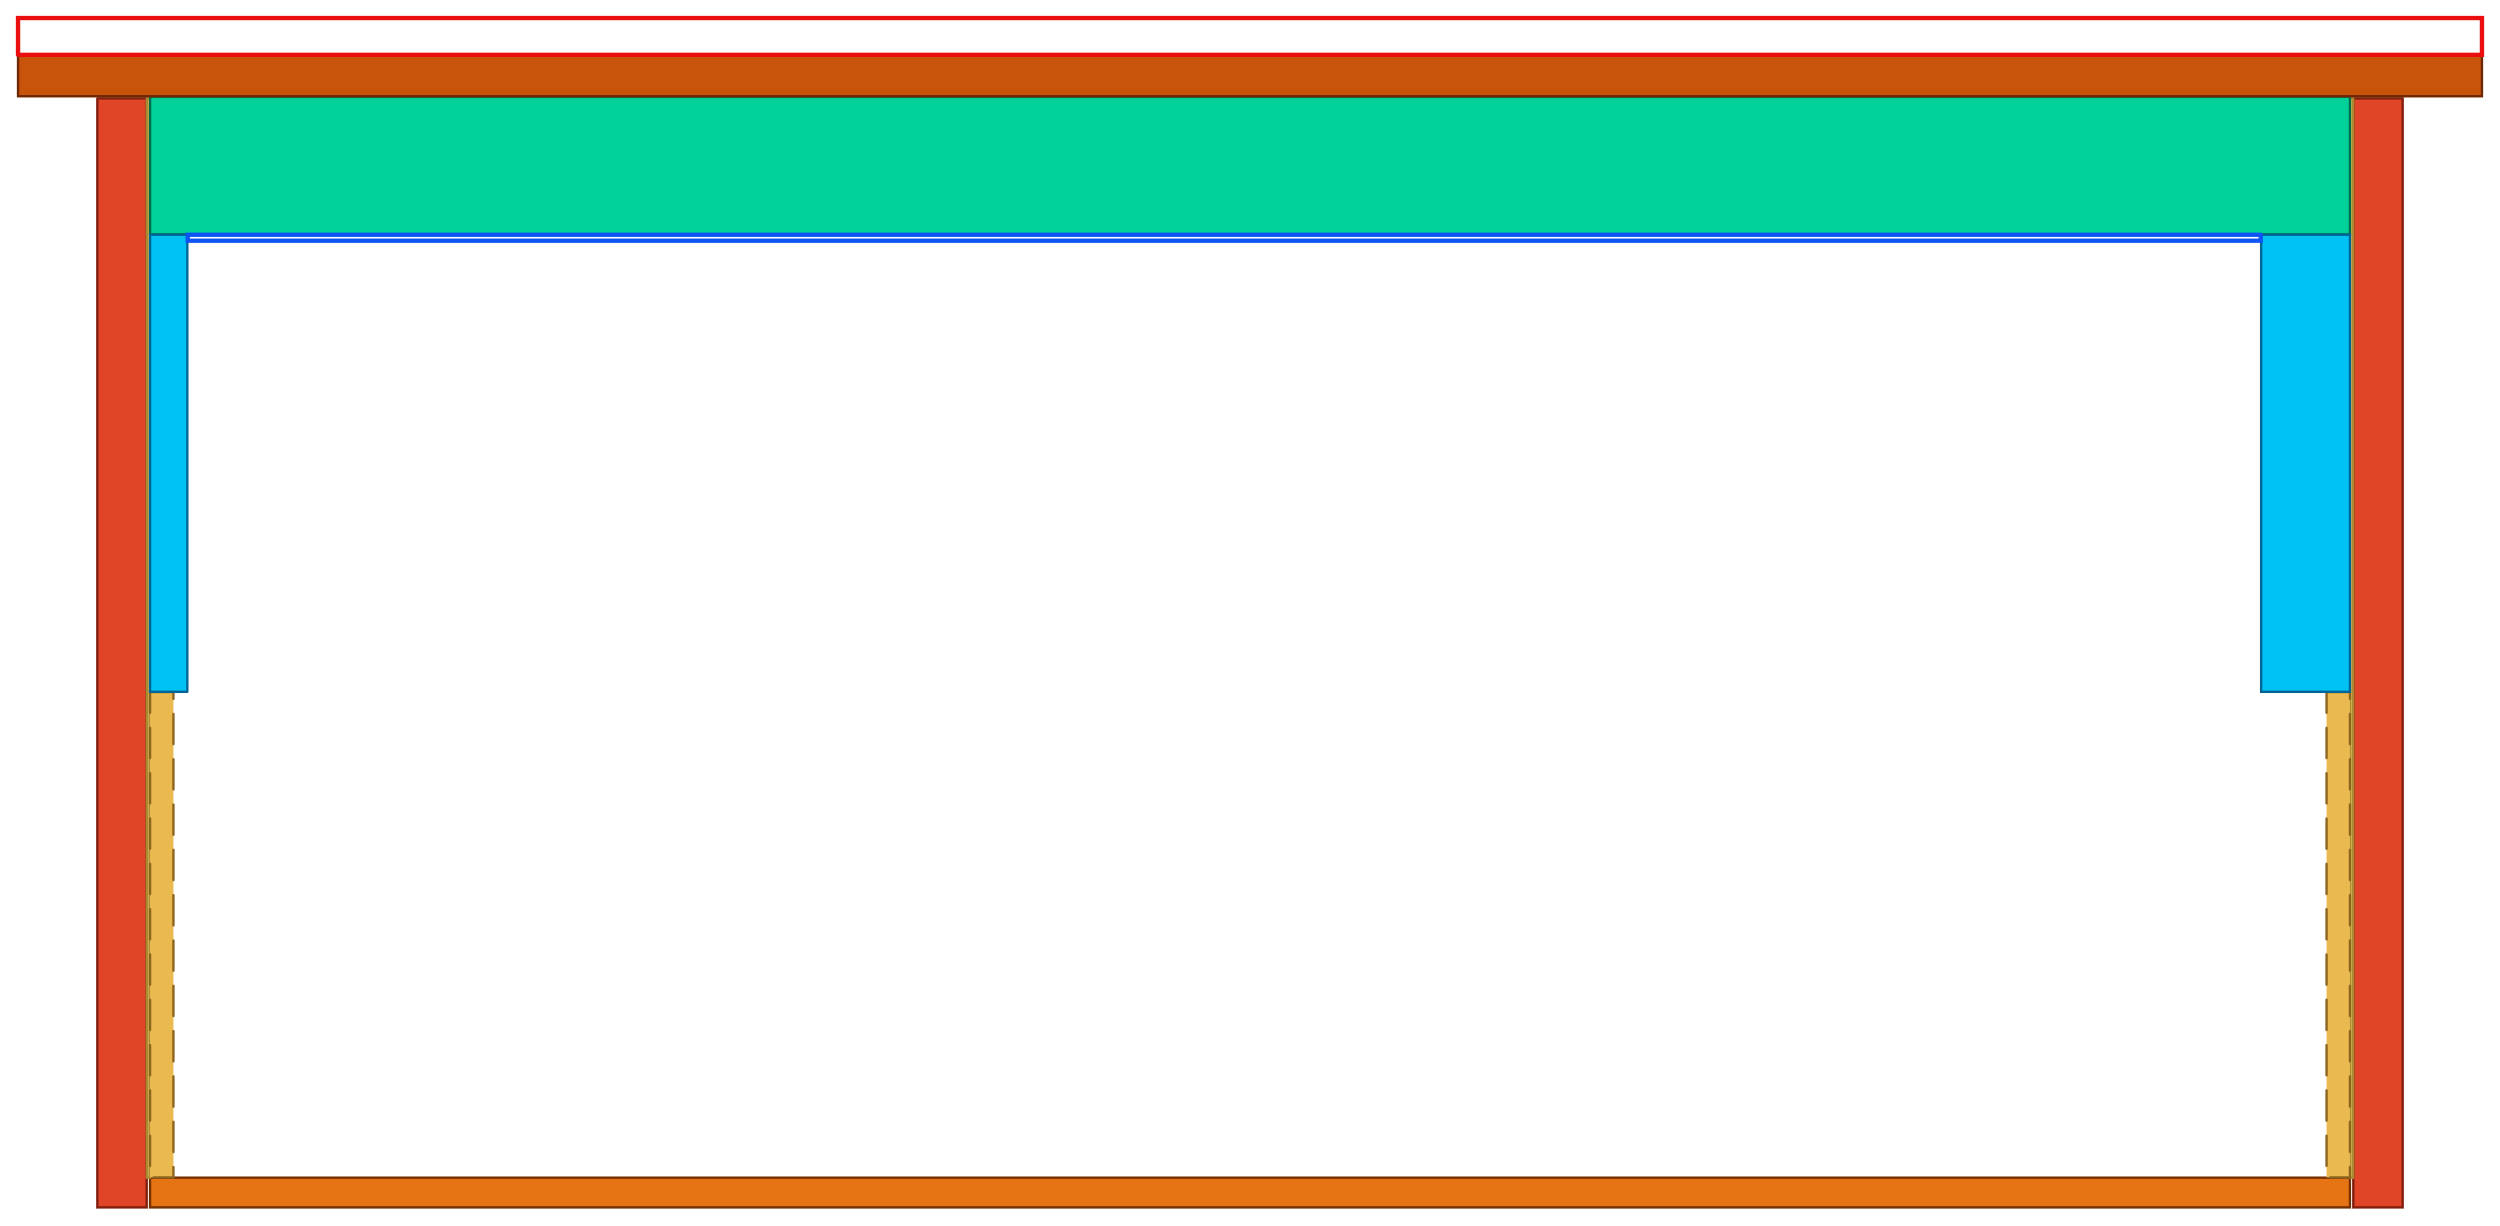
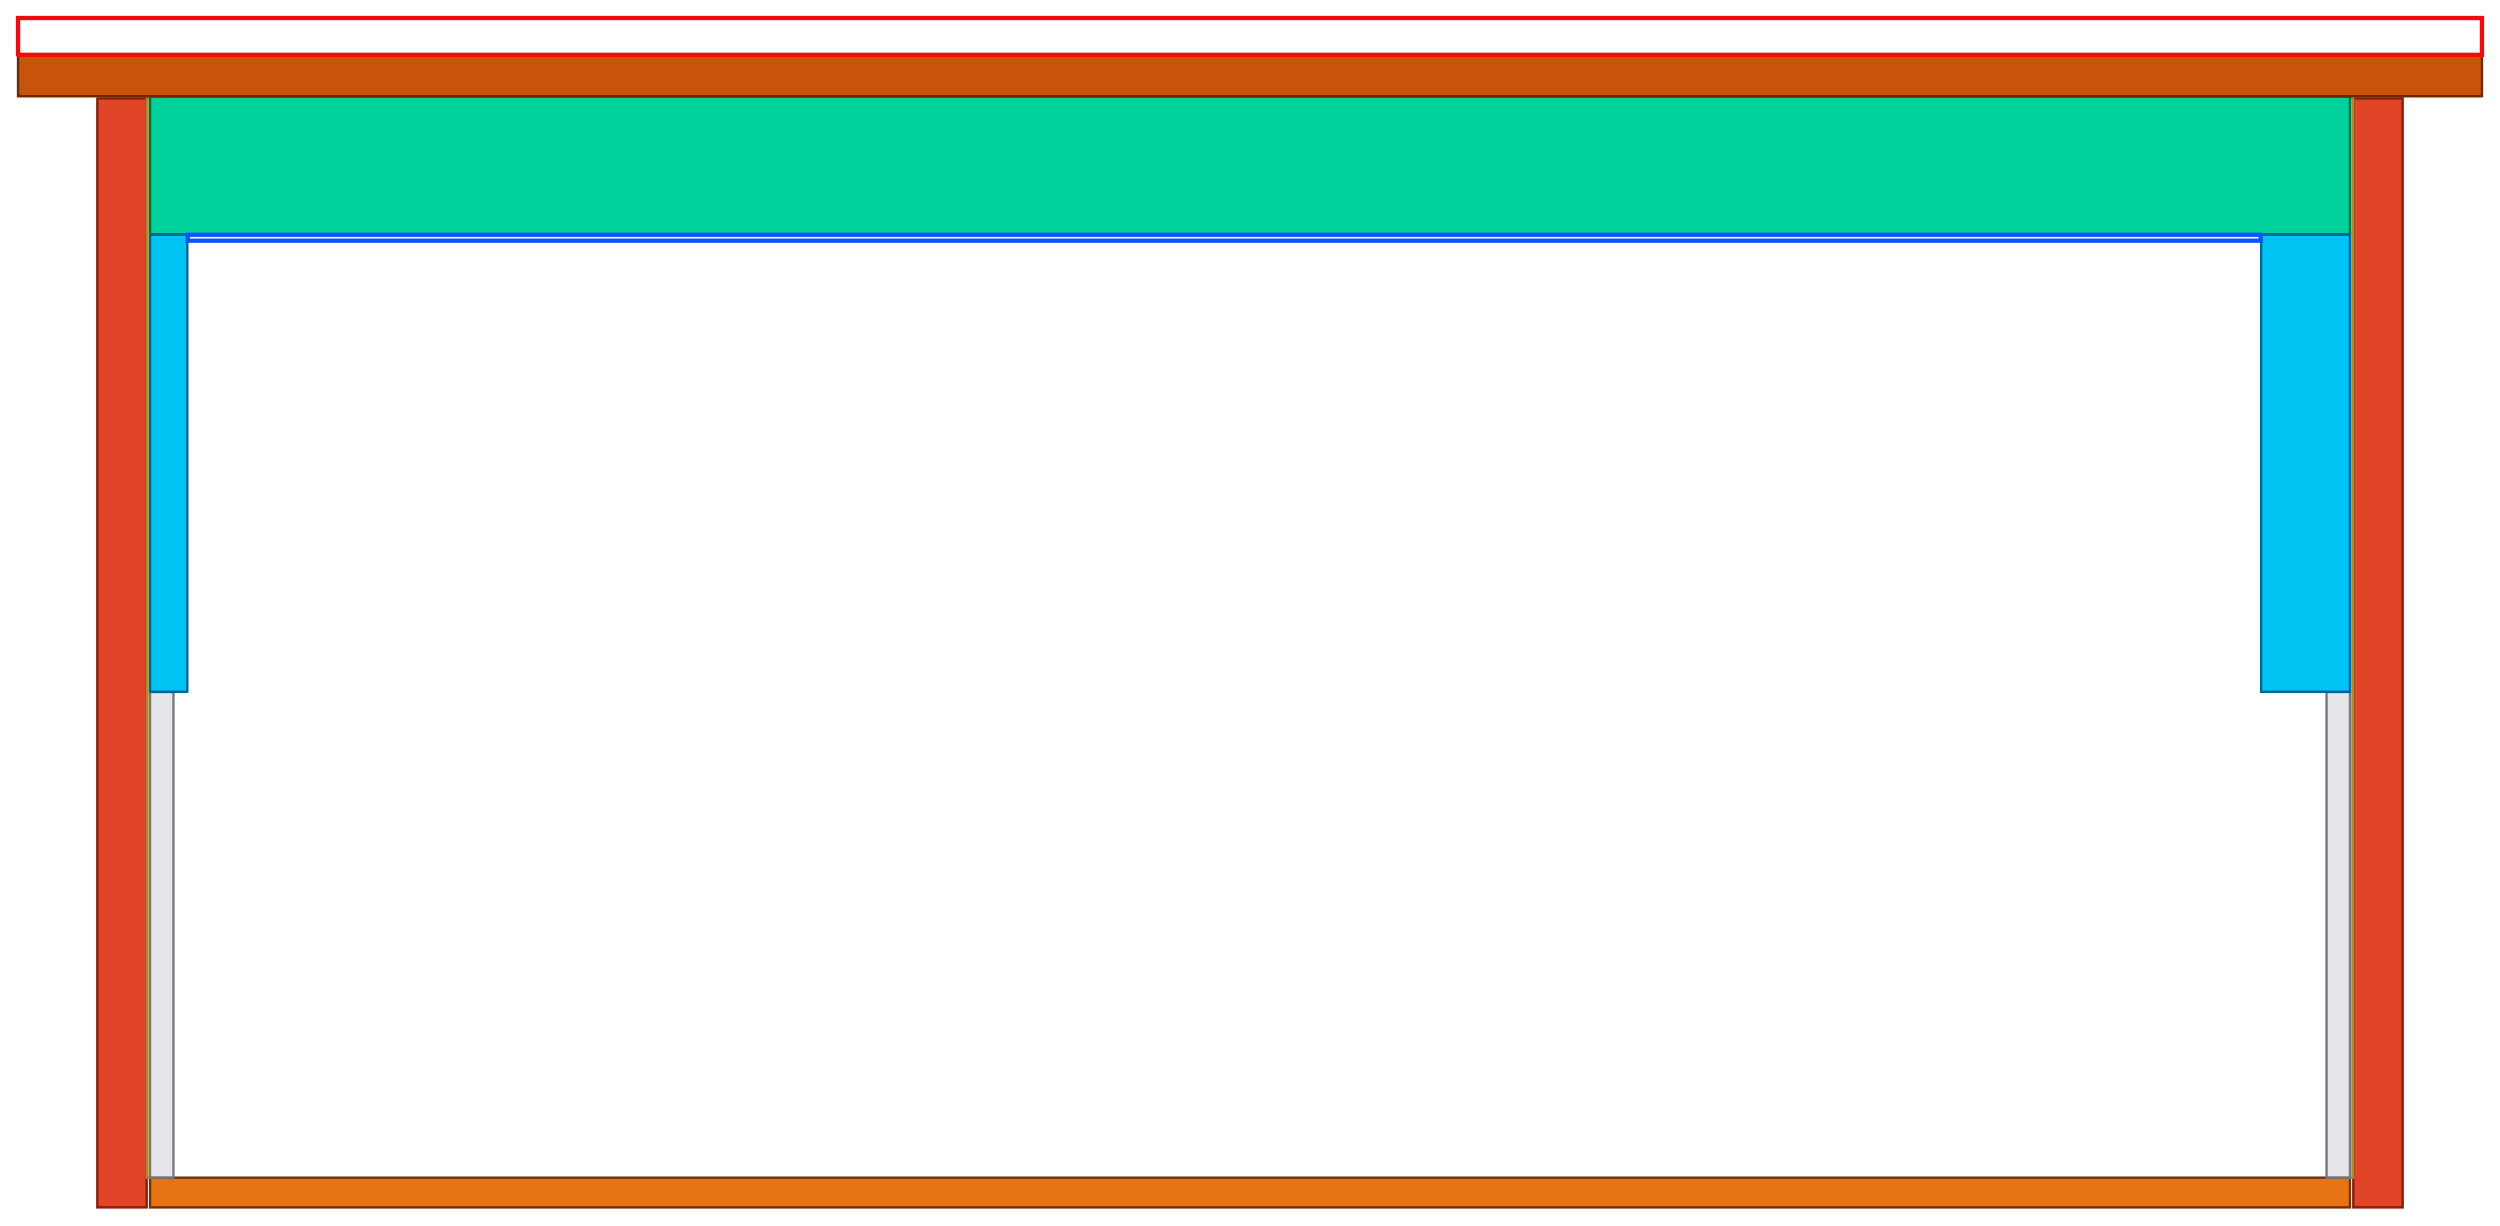
<svg xmlns="http://www.w3.org/2000/svg" width="12612.0mm" height="6182.0mm" viewBox="-756.0 -5941.0 12612.0 6182.0" version="1.1">
  <g transform="scale(1,-1)" stroke-linecap="round">
    <g fill="rgb(230,115,20)" stroke="rgb(119,49,0)" stroke-width="12.0" id="podlaha">
      <path d="M 1.0,0.0 L 11099.0,0.0 L 11099.0,-150.0 L 1.0,-150.0 L 1.0,0.0" />
    </g>
    <g fill="rgb(224,69,39)" stroke="rgb(129,30,14)" stroke-width="12.0" id="zdivo">
      <path d="M -265.0,5444.592 L -16.0,5444.592 L -16.0,-150.0 L -265.0,-150.0 L -265.0,5444.592" />
      <path d="M 11116.0,5444.592 L 11365.0,5444.592 L 11365.0,-150.0 L 11116.0,-150.0 L 11116.0,5444.592" />
    </g>
    <g fill="rgb(255,224,119)" stroke="rgb(170,139,49)" stroke-width="12.0" id="omitka">
      <path d="M -15.0,5444.592 L -1.0,5444.592 L -1.0,0.0 L -15.0,0.0 L -15.0,5444.592" />
      <path d="M 11101.0,5444.592 L 11115.0,5444.592 L 11115.0,0.0 L 11101.0,0.0 L 11101.0,5444.592" />
    </g>
    <g fill="rgb(0,209,154)" stroke="rgb(0,110,74)" stroke-width="12.0" id="vata">
      <path d="M 1.0,5453.462 L 11099.0,5453.462 L 11099.0,4758.695 L 1.0,4758.695 L 1.0,5453.462" />
    </g>
-     <g fill="rgb(234,185,80)" stroke="rgb(139,100,30)" stroke-width="12.0" id="pouzdro" stroke-dasharray="152.4 76.2">
+     <g fill="rgb(230,230,234)" stroke="rgb(119,119,129)" stroke-width="12.0" id="sdk">
      <path d="M 1.0,2450.0 L 119.0,2450.0 L 119.0,1.0 L 1.0,1.0 L 1.0,2450.0" />
      <path d="M 10981.0,2450.0 L 11099.0,2450.0 L 11099.0,1.0 L 10981.0,1.0 L 10981.0,2450.0" />
    </g>
    <g fill="rgb(199,84,10)" stroke="rgb(110,39,0)" stroke-width="12.0" id="krov">
      <path d="M -665.0,5662.327 L 11765.0,5662.327 L 11765.0,5455.462 L -665.0,5455.462 L -665.0,5662.327" />
    </g>
    <g fill="rgb(0,195,244)" stroke="rgb(0,100,150)" stroke-width="12.0" id="predstena">
      <path d="M 189.0,2451.0 L 1.0,2451.0 L 1.0,4756.695 L 189.0,4756.695 L 189.0,2451.0" />
      <path d="M 11099.0,2451.0 L 10651.0,2451.0 L 10651.0,4756.695 L 11099.0,4756.695 L 11099.0,2451.0" />
    </g>
    <g fill="none" stroke="rgb(14,84,244)" stroke-width="22.0" id="podhled">
      <path d="M 10649.0,4756.695 L 10649.0,4726.695 L 191.0,4726.695 L 191.0,4756.695 L 10649.0,4756.695" />
    </g>
    <g fill="none" stroke="rgb(234,14,14)" stroke-width="22.0" id="krytina">
      <path d="M -665.0,5664.327 L -665.0,5850.0 L 11765.0,5850.0 L 11765.0,5664.327 L -665.0,5664.327" />
    </g>
  </g>
</svg>
